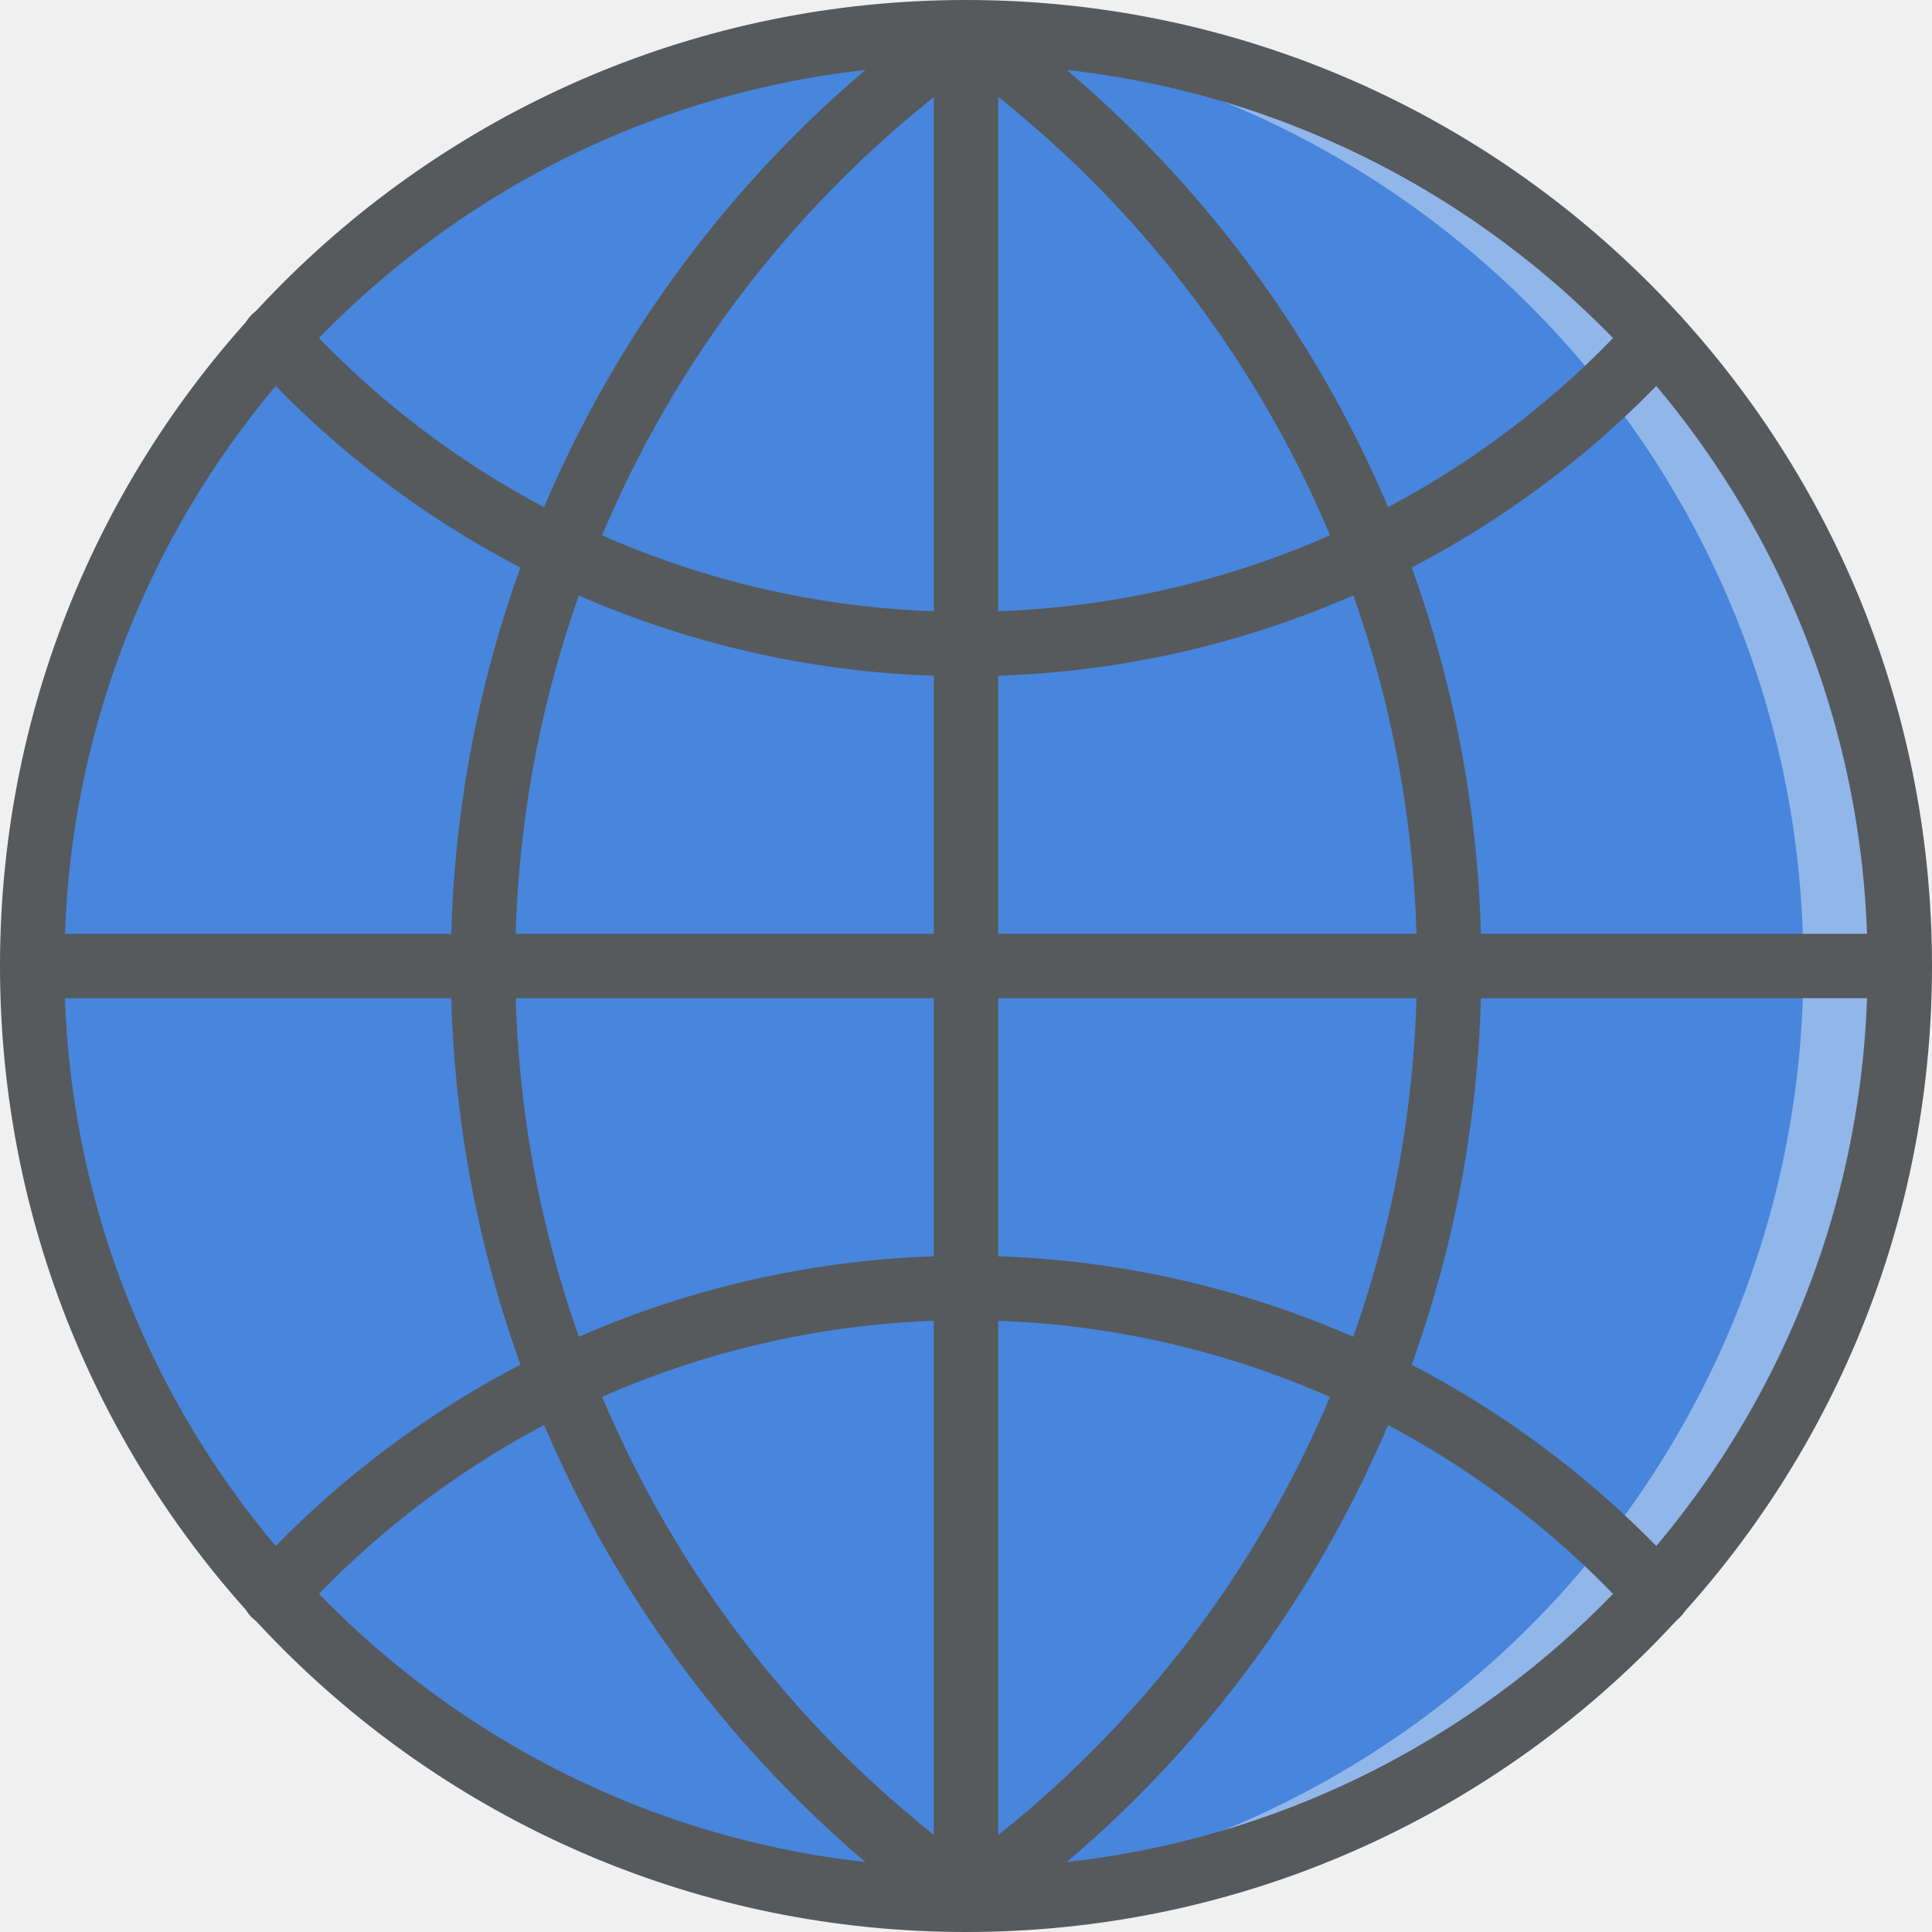
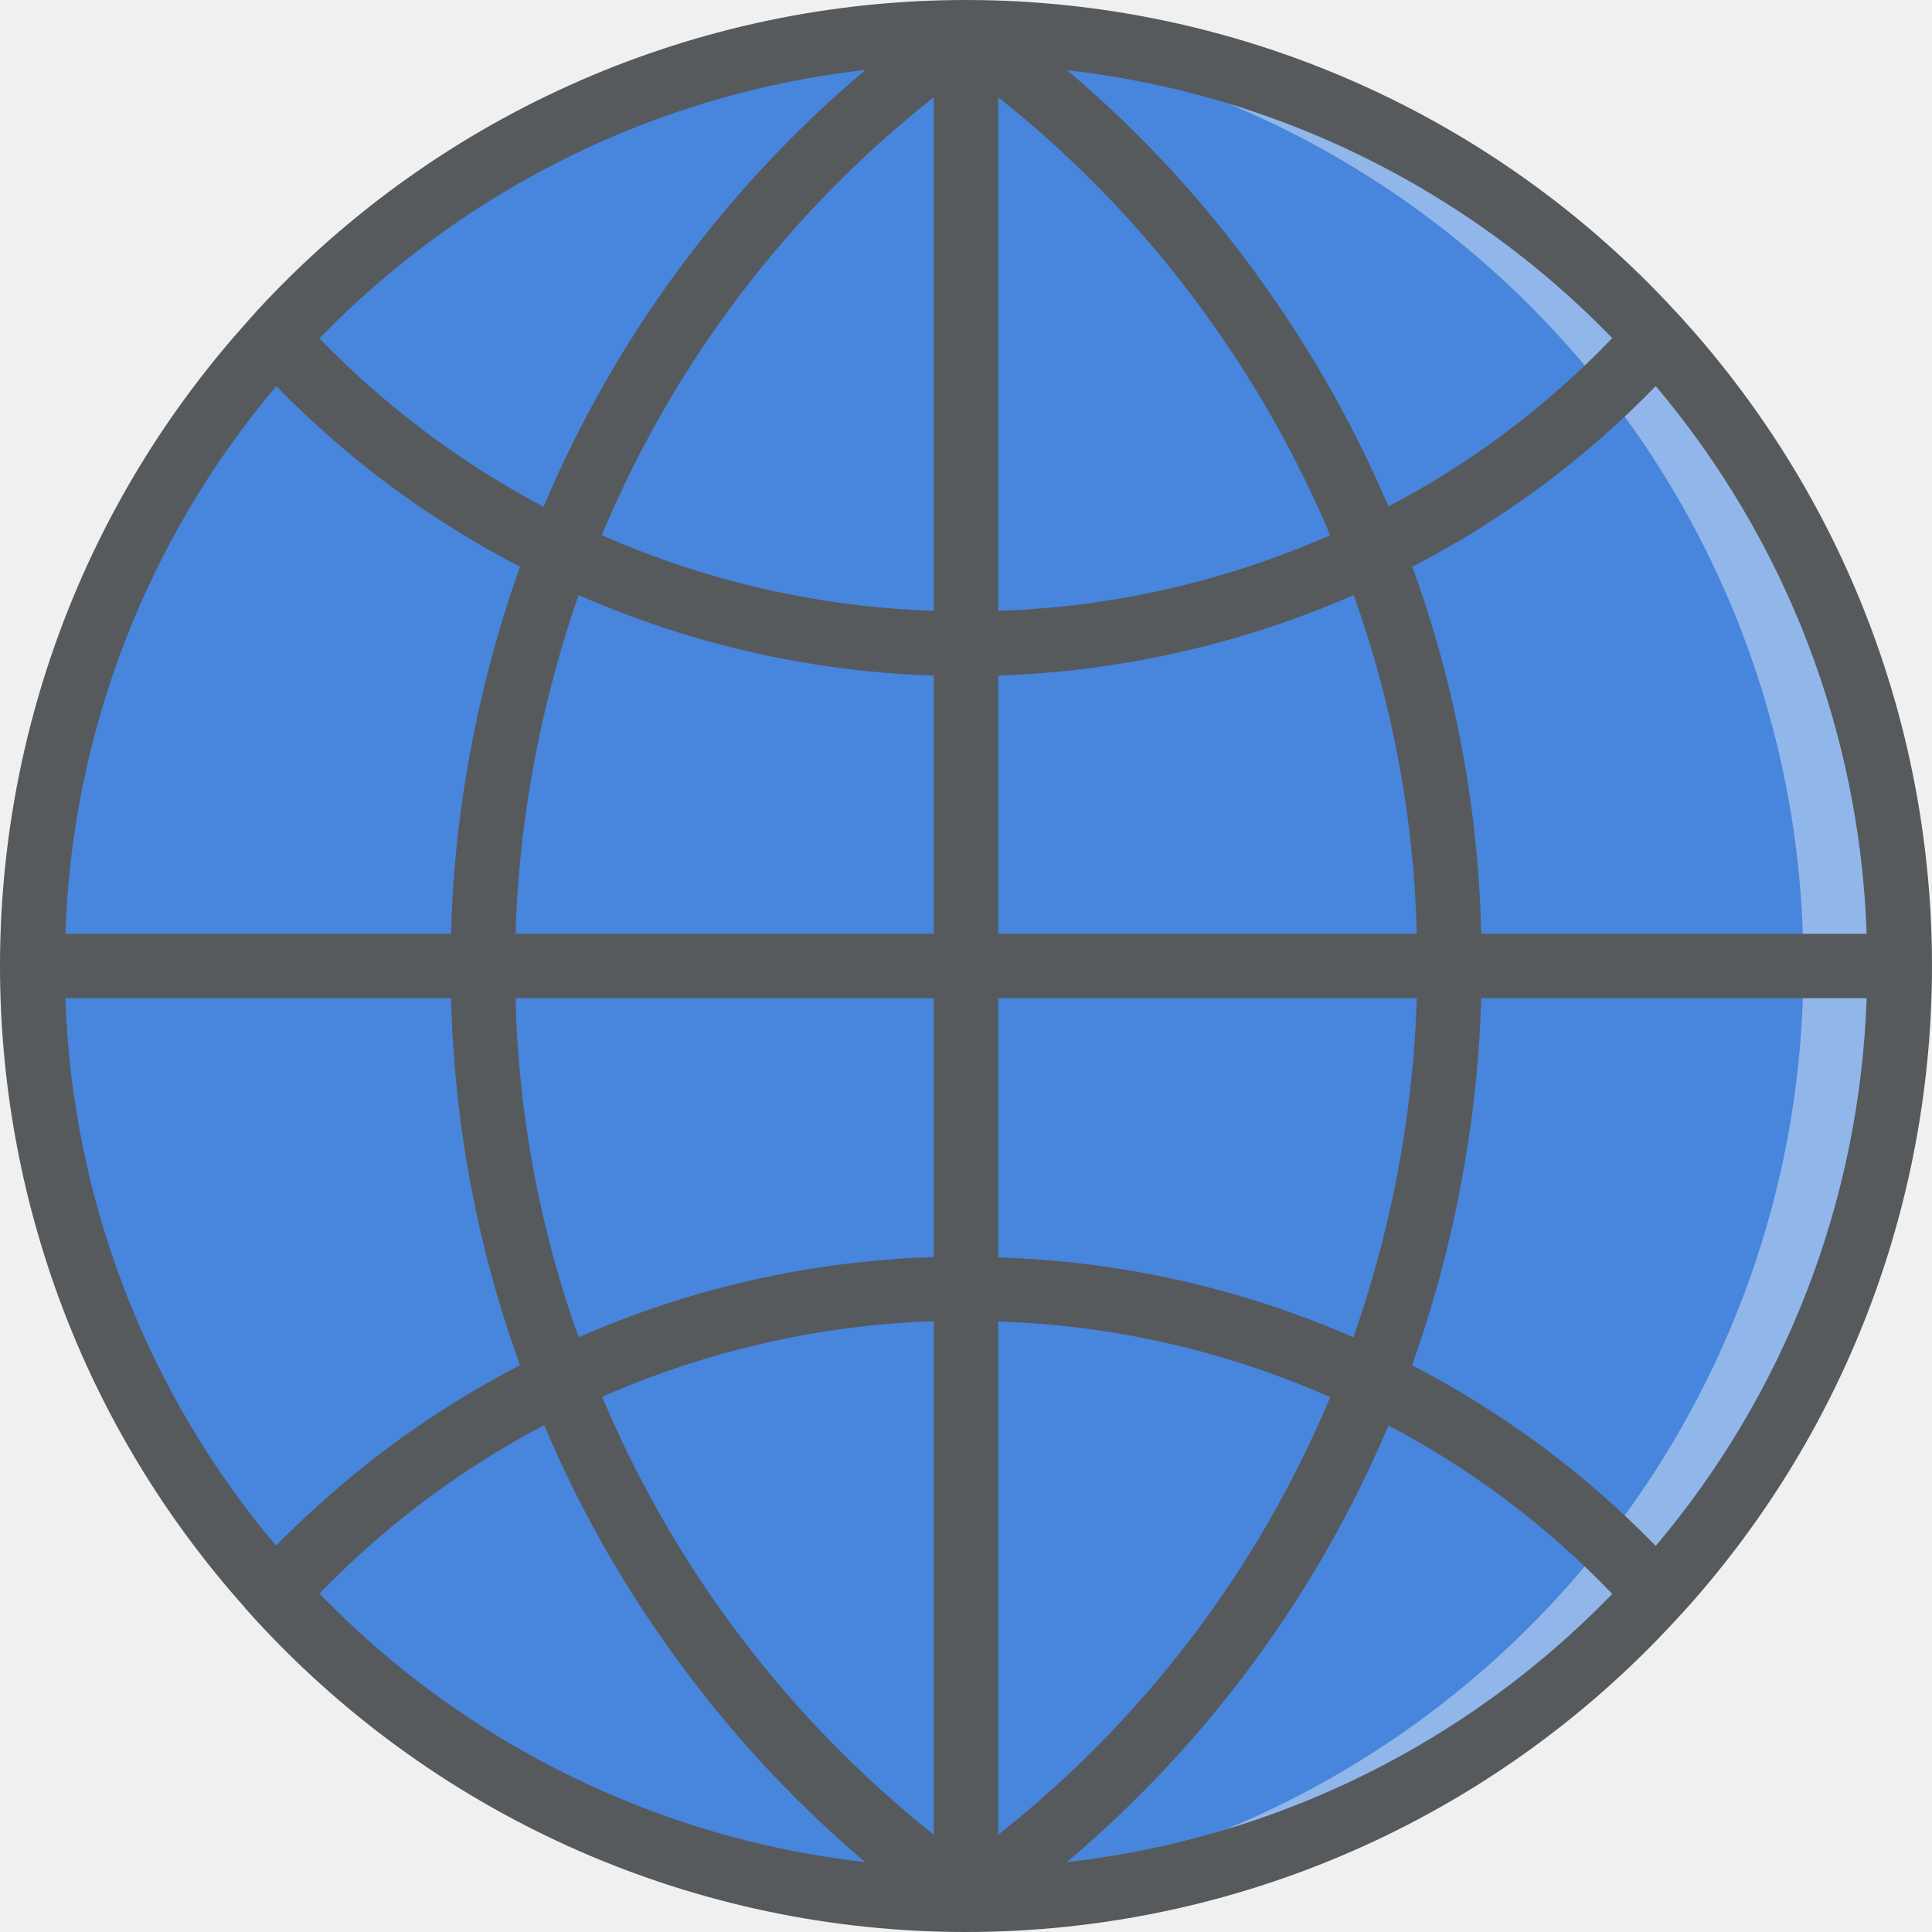
- <svg xmlns="http://www.w3.org/2000/svg" height="60" width="60" viewBox="0 0 60 60">
-   <g style="isolation:isolate;">
-     <g>
-       <path d="M30 1a29 29 0 1 0 29 29A29 29 0 0 0 30 1z" style="fill:#4885dc;" />
-       <path d="M30 1q-.755 0-1.5.038a29 29 0 0 1 0 57.923q.745.04 1.5.04a29 29 0 0 0 0-58z" style="fill:#fff;opacity:0.4;mix-blend-mode:lighten;" />
-       <path d="M30 1a29 29 0 1 0 29 29A29 29 0 0 0 30 1z" style="fill:none;stroke:#565a5c;stroke-width:2px;stroke-miterlimit:10;" />
-       <path d="M30.006 1.01a35.507 35.507 0 0 0 0 57.98M30 58.99a35.507 35.507 0 0 0 0-57.98" style="fill:none;stroke:#565a5c;stroke-width:2px;stroke-linecap:round;stroke-linejoin:round;" />
-       <path d="M8.52 10.483A28.925 28.925 0 0 0 30 20a28.925 28.925 0 0 0 21.464-9.5M51.474 49.51a29 29 0 0 0-42.955.007M1 30h58M30 1v58" style="fill:none;stroke:#565a5c;stroke-width:2px;stroke-linecap:round;stroke-linejoin:round;" />
-     </g>
-   </g>
+ <svg xmlns="http://www.w3.org/2000/svg" width="60" height="60" viewBox="0 0 60 60">
+   <path fill="#4885dc" d="M30 1a29 29 0 1 0 29 29A29 29 0 0 0 30 1z" />
+   <path opacity=".4" fill="#fff" d="M30 1q-.755 0-1.5.038a29 29 0 0 1 0 57.923q.745.04 1.5.04a29 29 0 0 0 0-58z" />
+   <path fill="#565a5c" d="M52.36 49.97a29.924 29.924 0 0 0-.06-40.01c-.07-.08-.14-.16-.22-.24A29.942 29.942 0 0 0 8 9.63c-.13.14-.39.44-.4.45a29.906 29.906 0 0 0 0 39.84c.01.01.01.02.02.03.13.14.25.28.38.42a29.934 29.934 0 0 0 44-.01M26.88 2.17a36.15 36.15 0 0 0-10 13.57 27.875 27.875 0 0 1-6.96-5.23 27.97 27.97 0 0 1 16.96-8.34zm-18.3 9.82a29.364 29.364 0 0 0 7.57 5.61 37.022 37.022 0 0 0-1.63 6.23 34.808 34.808 0 0 0-.51 5.17H2.03a27.8 27.8 0 0 1 6.55-17.01zM8.57 48a27.79 27.79 0 0 1-6.54-17h11.98a35.97 35.97 0 0 0 2.14 11.4 29.318 29.318 0 0 0-6.31 4.39c-.43.38-.85.79-1.27 1.21zm1.35 1.49c.41-.42.83-.83 1.26-1.22a27.235 27.235 0 0 1 5.72-4.01 35.745 35.745 0 0 0 3.8 6.82 36.3 36.3 0 0 0 6.17 6.75 27.944 27.944 0 0 1-16.95-8.34zM29 56.98a34.44 34.44 0 0 1-10.3-13.6A27.9 27.9 0 0 1 29 41.03zm0-17.94a29.71 29.71 0 0 0-11.03 2.49A33.666 33.666 0 0 1 16.01 31H29zM29 29H16.01a34.37 34.37 0 0 1 .49-4.83 35.712 35.712 0 0 1 1.47-5.69A29.733 29.733 0 0 0 29 20.98zm0-10.03a27.76 27.76 0 0 1-10.31-2.35A33.98 33.98 0 0 1 29 3.02zm22.42-6.98A27.8 27.8 0 0 1 57.97 29H46a35.643 35.643 0 0 0-2.14-11.4 29.146 29.146 0 0 0 7.56-5.61zm-1.35-1.49a27.006 27.006 0 0 1-6.95 5.23 36.587 36.587 0 0 0-3.81-6.81 35.937 35.937 0 0 0-6.17-6.74 27.92 27.92 0 0 1 16.93 8.32zM31 3.02a33.86 33.86 0 0 1 6.67 7.06 34.745 34.745 0 0 1 3.64 6.54A27.76 27.76 0 0 1 31 18.97zm0 17.96a30.028 30.028 0 0 0 11.04-2.5A33.658 33.658 0 0 1 44 29H31zM31 31h13a34.38 34.38 0 0 1-.49 4.83 35.078 35.078 0 0 1-1.48 5.7A29.805 29.805 0 0 0 31 39.05zm0 10.04a27.62 27.62 0 0 1 10.31 2.35A34.018 34.018 0 0 1 31 56.98zm2.13 16.79a36.17 36.17 0 0 0 9.99-13.56 27.062 27.062 0 0 1 6.95 5.23 27.906 27.906 0 0 1-16.94 8.33zm18.29-9.82a29.346 29.346 0 0 0-7.57-5.61 37.022 37.022 0 0 0 1.63-6.23A36.218 36.218 0 0 0 46 31h11.97a27.8 27.8 0 0 1-6.55 17.01z" />
</svg>
